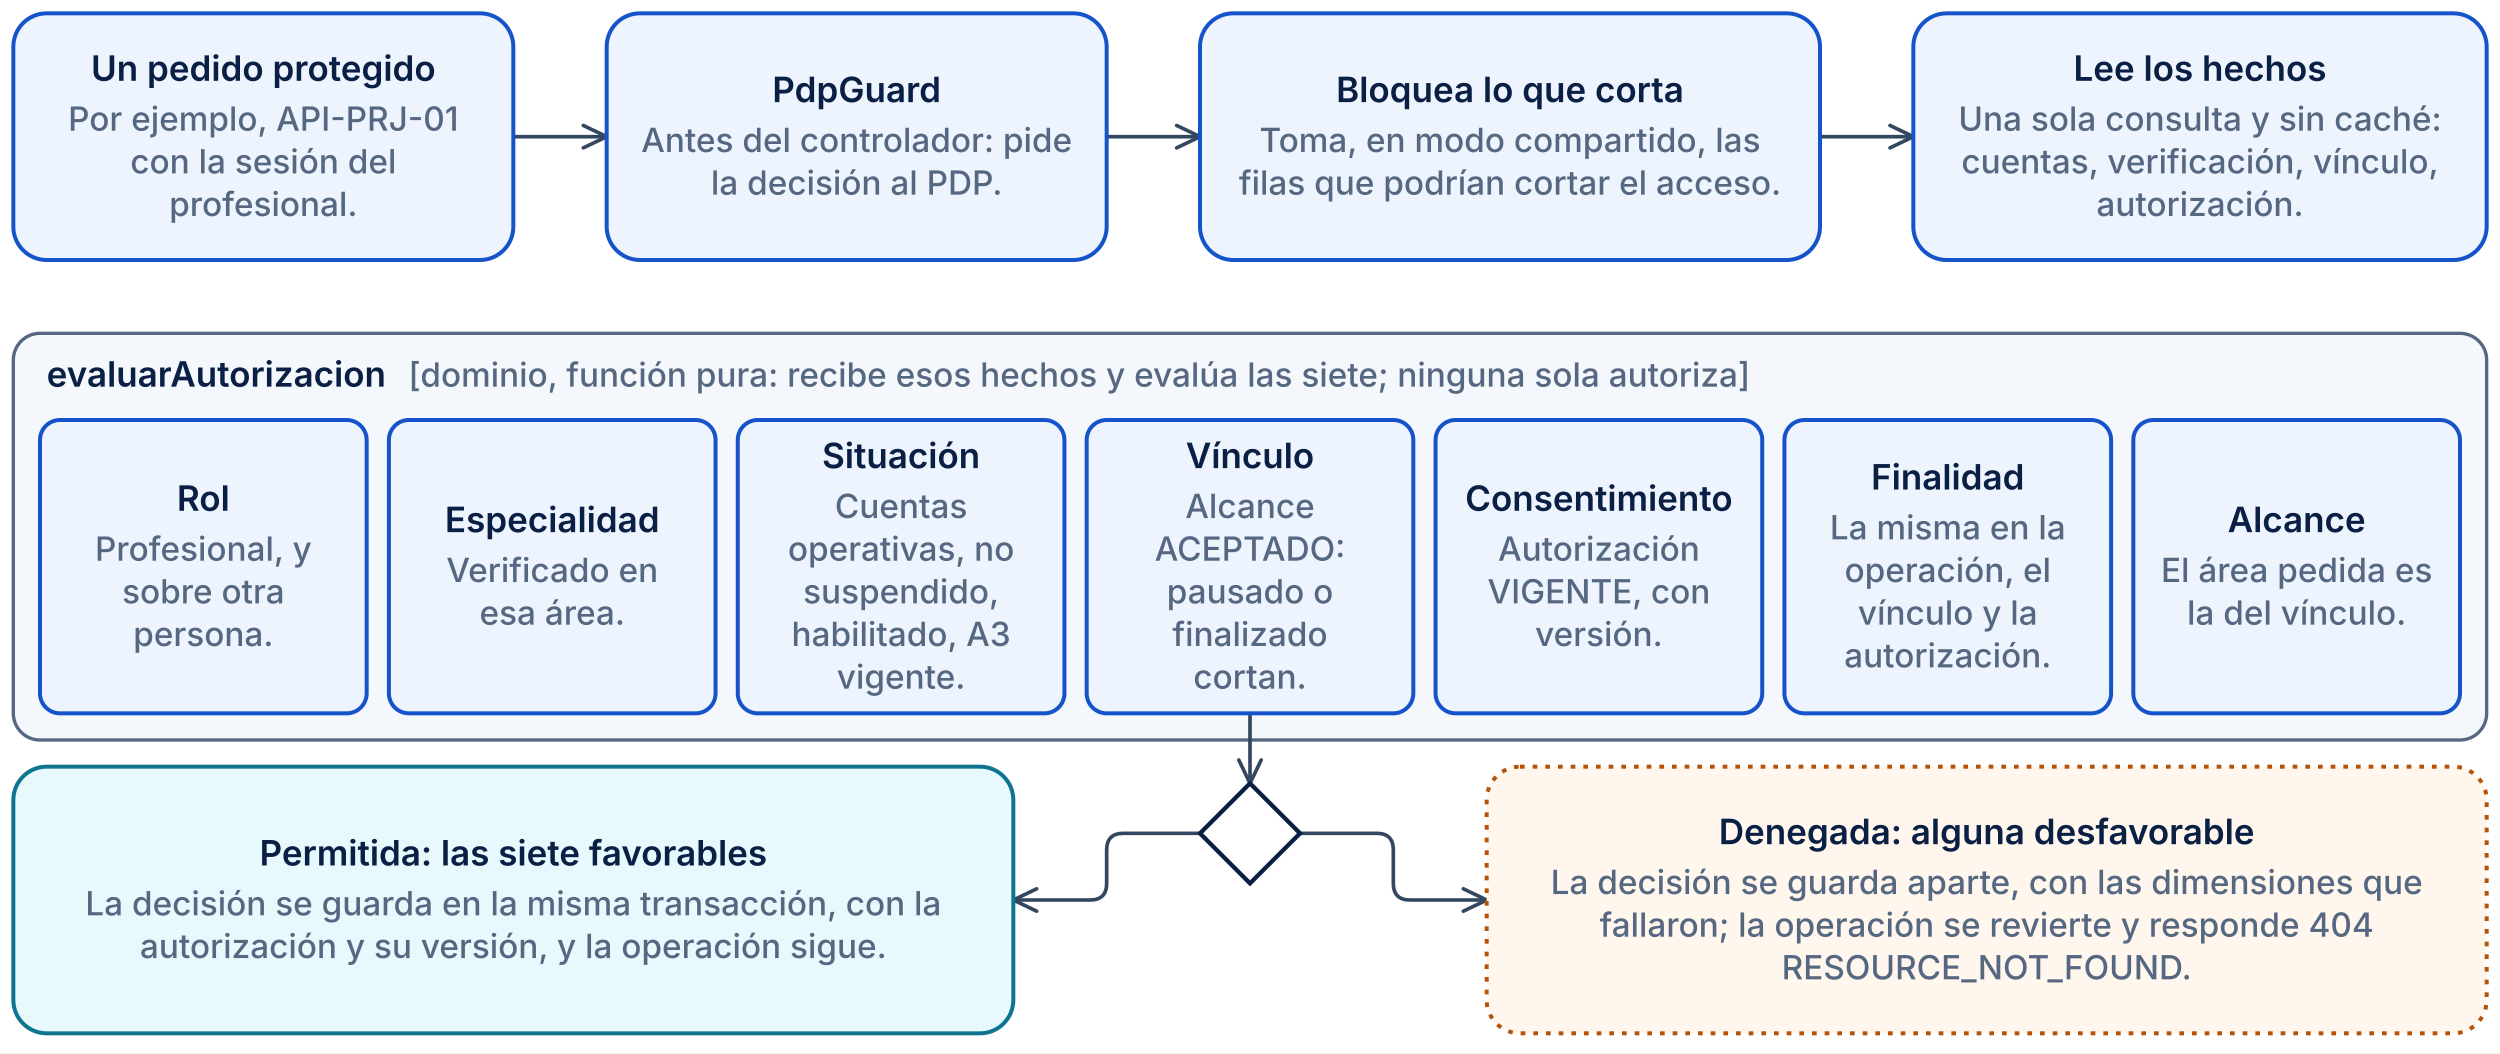
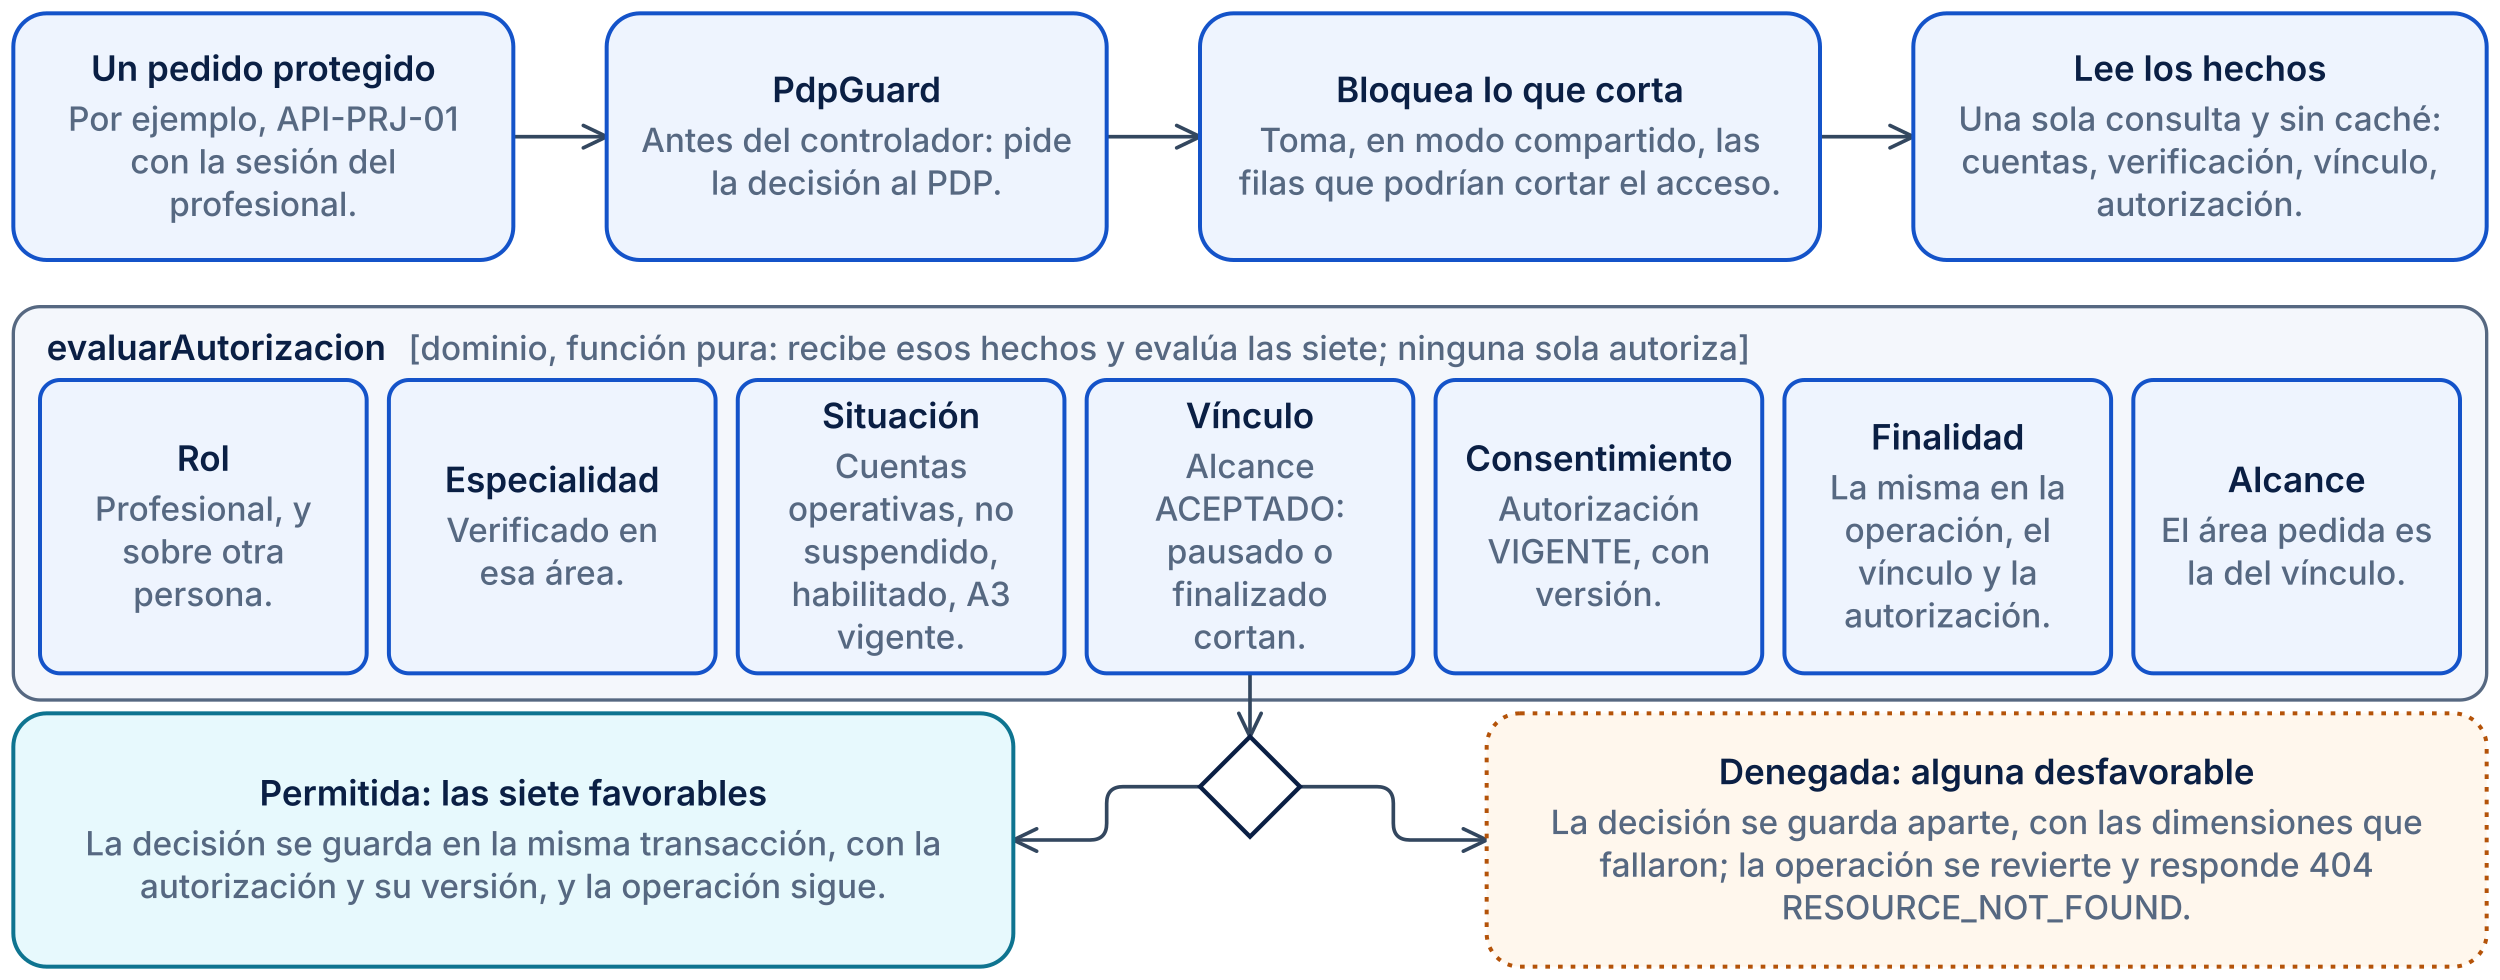
- <svg xmlns="http://www.w3.org/2000/svg" width="750pt" height="316pt" viewBox="0 0 750 316" data-lamina="G-07">
-   <rect x="0" y="0" width="750" height="316" fill="#FFFFFF" />
-   <rect x="4" y="100" width="742" height="122" rx="8" fill="#F4F7FC" stroke="#566881" stroke-width="1" />
-   <text x="14" y="116" font-family="Inter" font-size="10.5" font-weight="600" fill="#0A1F44">evaluarAutorizacion</text>
-   <text x="122.51" y="116" font-family="Inter" font-size="10" font-weight="500" fill="#566881">[dominio, función pura: recibe esos hechos y evalúa las siete; ninguna sola autoriza]</text>
+ <svg xmlns="http://www.w3.org/2000/svg" width="750pt" height="294pt" viewBox="0 0 750 294" data-lamina="G-07">
+   <rect x="0" y="0" width="750" height="294" fill="#FFFFFF" />
+   <rect x="4" y="92" width="742" height="118" rx="8" fill="#F4F7FC" stroke="#566881" stroke-width="1" />
+   <text x="14" y="108" font-family="Inter" font-size="10.5" font-weight="600" fill="#0A1F44">evaluarAutorizacion</text>
+   <text x="122.51" y="108" font-family="Inter" font-size="10" font-weight="500" fill="#566881">[dominio, función pura: recibe esos hechos y evalúa las siete; ninguna sola autoriza]</text>
  <path d="M 154 41 L 182 41" fill="none" stroke="#33475F" stroke-width="1.1" stroke-linejoin="round" />
  <path d="M 175 44.36 L 182 41 L 175 37.64" fill="none" stroke="#33475F" stroke-width="1.1" stroke-linejoin="round" stroke-linecap="round" />
  <path d="M 332 41 L 360 41" fill="none" stroke="#33475F" stroke-width="1.1" stroke-linejoin="round" />
  <path d="M 353 44.36 L 360 41 L 353 37.64" fill="none" stroke="#33475F" stroke-width="1.1" stroke-linejoin="round" stroke-linecap="round" />
  <path d="M 546 41 L 574 41" fill="none" stroke="#33475F" stroke-width="1.1" stroke-linejoin="round" />
  <path d="M 567 44.36 L 574 41 L 567 37.64" fill="none" stroke="#33475F" stroke-width="1.1" stroke-linejoin="round" stroke-linecap="round" />
-   <path d="M 375 214 L 375 235" fill="none" stroke="#33475F" stroke-width="1.1" stroke-linejoin="round" />
-   <path d="M 371.64 228 L 375 235 L 378.36 228" fill="none" stroke="#33475F" stroke-width="1.1" stroke-linejoin="round" stroke-linecap="round" />
-   <path d="M 360 250 L 337 250 Q 332 250 332 255 L 332 265 Q 332 270 327 270 L 304 270" fill="none" stroke="#33475F" stroke-width="1.1" stroke-linejoin="round" />
-   <path d="M 311 266.64 L 304 270 L 311 273.36" fill="none" stroke="#33475F" stroke-width="1.1" stroke-linejoin="round" stroke-linecap="round" />
-   <path d="M 390 250 L 413 250 Q 418 250 418 255 L 418 265 Q 418 270 423 270 L 446 270" fill="none" stroke="#33475F" stroke-width="1.1" stroke-linejoin="round" />
-   <path d="M 439 273.36 L 446 270 L 439 266.64" fill="none" stroke="#33475F" stroke-width="1.1" stroke-linejoin="round" stroke-linecap="round" />
+   <path d="M 375 202 L 375 221" fill="none" stroke="#33475F" stroke-width="1.1" stroke-linejoin="round" />
+   <path d="M 371.64 214 L 375 221 L 378.36 214" fill="none" stroke="#33475F" stroke-width="1.1" stroke-linejoin="round" stroke-linecap="round" />
+   <path d="M 360 236 L 337 236 Q 332 236 332 241 L 332 247 Q 332 252 327 252 L 304 252" fill="none" stroke="#33475F" stroke-width="1.1" stroke-linejoin="round" />
+   <path d="M 311 248.64 L 304 252 L 311 255.36" fill="none" stroke="#33475F" stroke-width="1.1" stroke-linejoin="round" stroke-linecap="round" />
+   <path d="M 390 236 L 413 236 Q 418 236 418 241 L 418 247 Q 418 252 423 252 L 446 252" fill="none" stroke="#33475F" stroke-width="1.1" stroke-linejoin="round" />
+   <path d="M 439 255.36 L 446 252 L 439 248.64" fill="none" stroke="#33475F" stroke-width="1.1" stroke-linejoin="round" stroke-linecap="round" />
  <rect x="4" y="4" width="150" height="74" rx="10" fill="#EEF4FE" stroke="#1453C9" stroke-width="1.2" />
  <text x="79" y="24.25" font-family="Inter" font-size="10.5" font-weight="600" fill="#0A1F44" text-anchor="middle">Un pedido protegido</text>
  <text x="79" y="39.21" font-family="Inter" font-size="10" font-weight="500" fill="#566881" text-anchor="middle">Por ejemplo, API-PRJ-01</text>
  <text x="79" y="52.01" font-family="Inter" font-size="10" font-weight="500" fill="#566881" text-anchor="middle">con la sesión del</text>
  <text x="79" y="64.81" font-family="Inter" font-size="10" font-weight="500" fill="#566881" text-anchor="middle">profesional.</text>
  <rect x="182" y="4" width="150" height="74" rx="10" fill="#EEF4FE" stroke="#1453C9" stroke-width="1.2" />
  <text x="257" y="30.65" font-family="Inter" font-size="10.5" font-weight="600" fill="#0A1F44" text-anchor="middle">PdpGuard</text>
  <text x="257" y="45.61" font-family="Inter" font-size="10" font-weight="500" fill="#566881" text-anchor="middle">Antes del controlador: pide</text>
  <text x="257" y="58.41" font-family="Inter" font-size="10" font-weight="500" fill="#566881" text-anchor="middle">la decisión al PDP.</text>
  <rect x="360" y="4" width="186" height="74" rx="10" fill="#EEF4FE" stroke="#1453C9" stroke-width="1.2" />
  <text x="453" y="30.65" font-family="Inter" font-size="10.5" font-weight="600" fill="#0A1F44" text-anchor="middle">Bloquea lo que corta</text>
  <text x="453" y="45.61" font-family="Inter" font-size="10" font-weight="500" fill="#566881" text-anchor="middle">Toma, en modo compartido, las</text>
  <text x="453" y="58.41" font-family="Inter" font-size="10" font-weight="500" fill="#566881" text-anchor="middle">filas que podrían cortar el acceso.</text>
  <rect x="574" y="4" width="172" height="74" rx="10" fill="#EEF4FE" stroke="#1453C9" stroke-width="1.2" />
  <text x="660" y="24.25" font-family="Inter" font-size="10.5" font-weight="600" fill="#0A1F44" text-anchor="middle">Lee los hechos</text>
  <text x="660" y="39.21" font-family="Inter" font-size="10" font-weight="500" fill="#566881" text-anchor="middle">Una sola consulta y sin caché:</text>
  <text x="660" y="52.01" font-family="Inter" font-size="10" font-weight="500" fill="#566881" text-anchor="middle">cuentas, verificación, vínculo,</text>
  <text x="660" y="64.81" font-family="Inter" font-size="10" font-weight="500" fill="#566881" text-anchor="middle">autorización.</text>
-   <rect x="12" y="126" width="98" height="88" rx="6" fill="#EEF4FE" stroke="#1453C9" stroke-width="1.2" />
-   <text x="61" y="153.25" font-family="Inter" font-size="10.5" font-weight="600" fill="#0A1F44" text-anchor="middle">Rol</text>
-   <text x="61" y="168.21" font-family="Inter" font-size="10" font-weight="500" fill="#566881" text-anchor="middle">Profesional, y</text>
-   <text x="61" y="181.01" font-family="Inter" font-size="10" font-weight="500" fill="#566881" text-anchor="middle">sobre otra</text>
-   <text x="61" y="193.81" font-family="Inter" font-size="10" font-weight="500" fill="#566881" text-anchor="middle">persona.</text>
-   <rect x="116.67" y="126" width="98" height="88" rx="6" fill="#EEF4FE" stroke="#1453C9" stroke-width="1.2" />
-   <text x="165.67" y="159.65" font-family="Inter" font-size="10.5" font-weight="600" fill="#0A1F44" text-anchor="middle">Especialidad</text>
-   <text x="165.67" y="174.61" font-family="Inter" font-size="10" font-weight="500" fill="#566881" text-anchor="middle">Verificado en</text>
-   <text x="165.67" y="187.41" font-family="Inter" font-size="10" font-weight="500" fill="#566881" text-anchor="middle">esa área.</text>
-   <rect x="221.33" y="126" width="98" height="88" rx="6" fill="#EEF4FE" stroke="#1453C9" stroke-width="1.2" />
-   <text x="270.33" y="140.45" font-family="Inter" font-size="10.5" font-weight="600" fill="#0A1F44" text-anchor="middle">Situación</text>
-   <text x="270.33" y="155.41" font-family="Inter" font-size="10" font-weight="500" fill="#566881" text-anchor="middle">Cuentas</text>
-   <text x="270.33" y="168.21" font-family="Inter" font-size="10" font-weight="500" fill="#566881" text-anchor="middle">operativas, no</text>
-   <text x="270.33" y="181.01" font-family="Inter" font-size="10" font-weight="500" fill="#566881" text-anchor="middle">suspendido,</text>
-   <text x="270.33" y="193.81" font-family="Inter" font-size="10" font-weight="500" fill="#566881" text-anchor="middle">habilitado, A3</text>
-   <text x="270.33" y="206.61" font-family="Inter" font-size="10" font-weight="500" fill="#566881" text-anchor="middle">vigente.</text>
-   <rect x="326" y="126" width="98" height="88" rx="6" fill="#EEF4FE" stroke="#1453C9" stroke-width="1.2" />
-   <text x="375" y="140.45" font-family="Inter" font-size="10.5" font-weight="600" fill="#0A1F44" text-anchor="middle">Vínculo</text>
-   <text x="375" y="155.41" font-family="Inter" font-size="10" font-weight="500" fill="#566881" text-anchor="middle">Alcance</text>
-   <text x="375" y="168.21" font-family="Inter" font-size="10" font-weight="500" fill="#566881" text-anchor="middle">ACEPTADO:</text>
-   <text x="375" y="181.01" font-family="Inter" font-size="10" font-weight="500" fill="#566881" text-anchor="middle">pausado o</text>
-   <text x="375" y="193.81" font-family="Inter" font-size="10" font-weight="500" fill="#566881" text-anchor="middle">finalizado</text>
-   <text x="375" y="206.61" font-family="Inter" font-size="10" font-weight="500" fill="#566881" text-anchor="middle">cortan.</text>
-   <rect x="430.67" y="126" width="98" height="88" rx="6" fill="#EEF4FE" stroke="#1453C9" stroke-width="1.2" />
-   <text x="479.67" y="153.25" font-family="Inter" font-size="10.5" font-weight="600" fill="#0A1F44" text-anchor="middle">Consentimiento</text>
-   <text x="479.67" y="168.21" font-family="Inter" font-size="10" font-weight="500" fill="#566881" text-anchor="middle">Autorización</text>
-   <text x="479.67" y="181.01" font-family="Inter" font-size="10" font-weight="500" fill="#566881" text-anchor="middle">VIGENTE, con</text>
-   <text x="479.67" y="193.81" font-family="Inter" font-size="10" font-weight="500" fill="#566881" text-anchor="middle">versión.</text>
-   <rect x="535.33" y="126" width="98" height="88" rx="6" fill="#EEF4FE" stroke="#1453C9" stroke-width="1.2" />
-   <text x="584.33" y="146.85" font-family="Inter" font-size="10.5" font-weight="600" fill="#0A1F44" text-anchor="middle">Finalidad</text>
-   <text x="584.33" y="161.81" font-family="Inter" font-size="10" font-weight="500" fill="#566881" text-anchor="middle">La misma en la</text>
-   <text x="584.33" y="174.61" font-family="Inter" font-size="10" font-weight="500" fill="#566881" text-anchor="middle">operación, el</text>
-   <text x="584.33" y="187.41" font-family="Inter" font-size="10" font-weight="500" fill="#566881" text-anchor="middle">vínculo y la</text>
-   <text x="584.33" y="200.21" font-family="Inter" font-size="10" font-weight="500" fill="#566881" text-anchor="middle">autorización.</text>
-   <rect x="640" y="126" width="98" height="88" rx="6" fill="#EEF4FE" stroke="#1453C9" stroke-width="1.2" />
-   <text x="689" y="159.65" font-family="Inter" font-size="10.5" font-weight="600" fill="#0A1F44" text-anchor="middle">Alcance</text>
-   <text x="689" y="174.61" font-family="Inter" font-size="10" font-weight="500" fill="#566881" text-anchor="middle">El área pedida es</text>
-   <text x="689" y="187.41" font-family="Inter" font-size="10" font-weight="500" fill="#566881" text-anchor="middle">la del vínculo.</text>
-   <path d="M 375 235 L 390 250 L 375 265 L 360 250 Z" fill="#FFFFFF" stroke="#0A1F44" stroke-width="1.3" />
-   <rect x="4" y="230" width="300" height="80" rx="10" fill="#E7F9FD" stroke="#0E7490" stroke-width="1.2" />
-   <text x="154" y="259.65" font-family="Inter" font-size="10.5" font-weight="600" fill="#0A1F44" text-anchor="middle">Permitida: las siete favorables</text>
-   <text x="154" y="274.61" font-family="Inter" font-size="10" font-weight="500" fill="#566881" text-anchor="middle">La decisión se guarda en la misma transacción, con la</text>
-   <text x="154" y="287.41" font-family="Inter" font-size="10" font-weight="500" fill="#566881" text-anchor="middle">autorización y su versión, y la operación sigue.</text>
-   <rect x="446" y="230" width="300" height="80" rx="10" fill="#FFF7ED" stroke="#B45309" stroke-width="1.2" stroke-dasharray="1.4 2.4" />
-   <text x="596" y="253.25" font-family="Inter" font-size="10.5" font-weight="600" fill="#0A1F44" text-anchor="middle">Denegada: alguna desfavorable</text>
-   <text x="596" y="268.21" font-family="Inter" font-size="10" font-weight="500" fill="#566881" text-anchor="middle">La decisión se guarda aparte, con las dimensiones que</text>
-   <text x="596" y="281.01" font-family="Inter" font-size="10" font-weight="500" fill="#566881" text-anchor="middle">fallaron; la operación se revierte y responde 404</text>
-   <text x="596" y="293.81" font-family="Inter" font-size="10" font-weight="500" fill="#566881" text-anchor="middle">RESOURCE_NOT_FOUND.</text>
+   <rect x="12" y="114" width="98" height="88" rx="6" fill="#EEF4FE" stroke="#1453C9" stroke-width="1.2" />
+   <text x="61" y="141.25" font-family="Inter" font-size="10.5" font-weight="600" fill="#0A1F44" text-anchor="middle">Rol</text>
+   <text x="61" y="156.21" font-family="Inter" font-size="10" font-weight="500" fill="#566881" text-anchor="middle">Profesional, y</text>
+   <text x="61" y="169.01" font-family="Inter" font-size="10" font-weight="500" fill="#566881" text-anchor="middle">sobre otra</text>
+   <text x="61" y="181.81" font-family="Inter" font-size="10" font-weight="500" fill="#566881" text-anchor="middle">persona.</text>
+   <rect x="116.67" y="114" width="98" height="88" rx="6" fill="#EEF4FE" stroke="#1453C9" stroke-width="1.2" />
+   <text x="165.67" y="147.65" font-family="Inter" font-size="10.5" font-weight="600" fill="#0A1F44" text-anchor="middle">Especialidad</text>
+   <text x="165.67" y="162.61" font-family="Inter" font-size="10" font-weight="500" fill="#566881" text-anchor="middle">Verificado en</text>
+   <text x="165.67" y="175.41" font-family="Inter" font-size="10" font-weight="500" fill="#566881" text-anchor="middle">esa área.</text>
+   <rect x="221.33" y="114" width="98" height="88" rx="6" fill="#EEF4FE" stroke="#1453C9" stroke-width="1.2" />
+   <text x="270.33" y="128.45" font-family="Inter" font-size="10.5" font-weight="600" fill="#0A1F44" text-anchor="middle">Situación</text>
+   <text x="270.33" y="143.41" font-family="Inter" font-size="10" font-weight="500" fill="#566881" text-anchor="middle">Cuentas</text>
+   <text x="270.33" y="156.21" font-family="Inter" font-size="10" font-weight="500" fill="#566881" text-anchor="middle">operativas, no</text>
+   <text x="270.33" y="169.01" font-family="Inter" font-size="10" font-weight="500" fill="#566881" text-anchor="middle">suspendido,</text>
+   <text x="270.33" y="181.81" font-family="Inter" font-size="10" font-weight="500" fill="#566881" text-anchor="middle">habilitado, A3</text>
+   <text x="270.33" y="194.61" font-family="Inter" font-size="10" font-weight="500" fill="#566881" text-anchor="middle">vigente.</text>
+   <rect x="326" y="114" width="98" height="88" rx="6" fill="#EEF4FE" stroke="#1453C9" stroke-width="1.2" />
+   <text x="375" y="128.45" font-family="Inter" font-size="10.5" font-weight="600" fill="#0A1F44" text-anchor="middle">Vínculo</text>
+   <text x="375" y="143.41" font-family="Inter" font-size="10" font-weight="500" fill="#566881" text-anchor="middle">Alcance</text>
+   <text x="375" y="156.21" font-family="Inter" font-size="10" font-weight="500" fill="#566881" text-anchor="middle">ACEPTADO:</text>
+   <text x="375" y="169.01" font-family="Inter" font-size="10" font-weight="500" fill="#566881" text-anchor="middle">pausado o</text>
+   <text x="375" y="181.81" font-family="Inter" font-size="10" font-weight="500" fill="#566881" text-anchor="middle">finalizado</text>
+   <text x="375" y="194.61" font-family="Inter" font-size="10" font-weight="500" fill="#566881" text-anchor="middle">cortan.</text>
+   <rect x="430.67" y="114" width="98" height="88" rx="6" fill="#EEF4FE" stroke="#1453C9" stroke-width="1.2" />
+   <text x="479.67" y="141.25" font-family="Inter" font-size="10.5" font-weight="600" fill="#0A1F44" text-anchor="middle">Consentimiento</text>
+   <text x="479.67" y="156.21" font-family="Inter" font-size="10" font-weight="500" fill="#566881" text-anchor="middle">Autorización</text>
+   <text x="479.67" y="169.01" font-family="Inter" font-size="10" font-weight="500" fill="#566881" text-anchor="middle">VIGENTE, con</text>
+   <text x="479.67" y="181.81" font-family="Inter" font-size="10" font-weight="500" fill="#566881" text-anchor="middle">versión.</text>
+   <rect x="535.33" y="114" width="98" height="88" rx="6" fill="#EEF4FE" stroke="#1453C9" stroke-width="1.2" />
+   <text x="584.33" y="134.85" font-family="Inter" font-size="10.5" font-weight="600" fill="#0A1F44" text-anchor="middle">Finalidad</text>
+   <text x="584.33" y="149.81" font-family="Inter" font-size="10" font-weight="500" fill="#566881" text-anchor="middle">La misma en la</text>
+   <text x="584.33" y="162.61" font-family="Inter" font-size="10" font-weight="500" fill="#566881" text-anchor="middle">operación, el</text>
+   <text x="584.33" y="175.41" font-family="Inter" font-size="10" font-weight="500" fill="#566881" text-anchor="middle">vínculo y la</text>
+   <text x="584.33" y="188.21" font-family="Inter" font-size="10" font-weight="500" fill="#566881" text-anchor="middle">autorización.</text>
+   <rect x="640" y="114" width="98" height="88" rx="6" fill="#EEF4FE" stroke="#1453C9" stroke-width="1.2" />
+   <text x="689" y="147.65" font-family="Inter" font-size="10.5" font-weight="600" fill="#0A1F44" text-anchor="middle">Alcance</text>
+   <text x="689" y="162.61" font-family="Inter" font-size="10" font-weight="500" fill="#566881" text-anchor="middle">El área pedida es</text>
+   <text x="689" y="175.41" font-family="Inter" font-size="10" font-weight="500" fill="#566881" text-anchor="middle">la del vínculo.</text>
+   <path d="M 375 221 L 390 236 L 375 251 L 360 236 Z" fill="#FFFFFF" stroke="#0A1F44" stroke-width="1.3" />
+   <rect x="4" y="214" width="300" height="76" rx="10" fill="#E7F9FD" stroke="#0E7490" stroke-width="1.2" />
+   <text x="154" y="241.65" font-family="Inter" font-size="10.5" font-weight="600" fill="#0A1F44" text-anchor="middle">Permitida: las siete favorables</text>
+   <text x="154" y="256.61" font-family="Inter" font-size="10" font-weight="500" fill="#566881" text-anchor="middle">La decisión se guarda en la misma transacción, con la</text>
+   <text x="154" y="269.41" font-family="Inter" font-size="10" font-weight="500" fill="#566881" text-anchor="middle">autorización y su versión, y la operación sigue.</text>
+   <rect x="446" y="214" width="300" height="76" rx="10" fill="#FFF7ED" stroke="#B45309" stroke-width="1.2" stroke-dasharray="1.4 2.4" />
+   <text x="596" y="235.25" font-family="Inter" font-size="10.5" font-weight="600" fill="#0A1F44" text-anchor="middle">Denegada: alguna desfavorable</text>
+   <text x="596" y="250.21" font-family="Inter" font-size="10" font-weight="500" fill="#566881" text-anchor="middle">La decisión se guarda aparte, con las dimensiones que</text>
+   <text x="596" y="263.01" font-family="Inter" font-size="10" font-weight="500" fill="#566881" text-anchor="middle">fallaron; la operación se revierte y responde 404</text>
+   <text x="596" y="275.81" font-family="Inter" font-size="10" font-weight="500" fill="#566881" text-anchor="middle">RESOURCE_NOT_FOUND.</text>
</svg>
